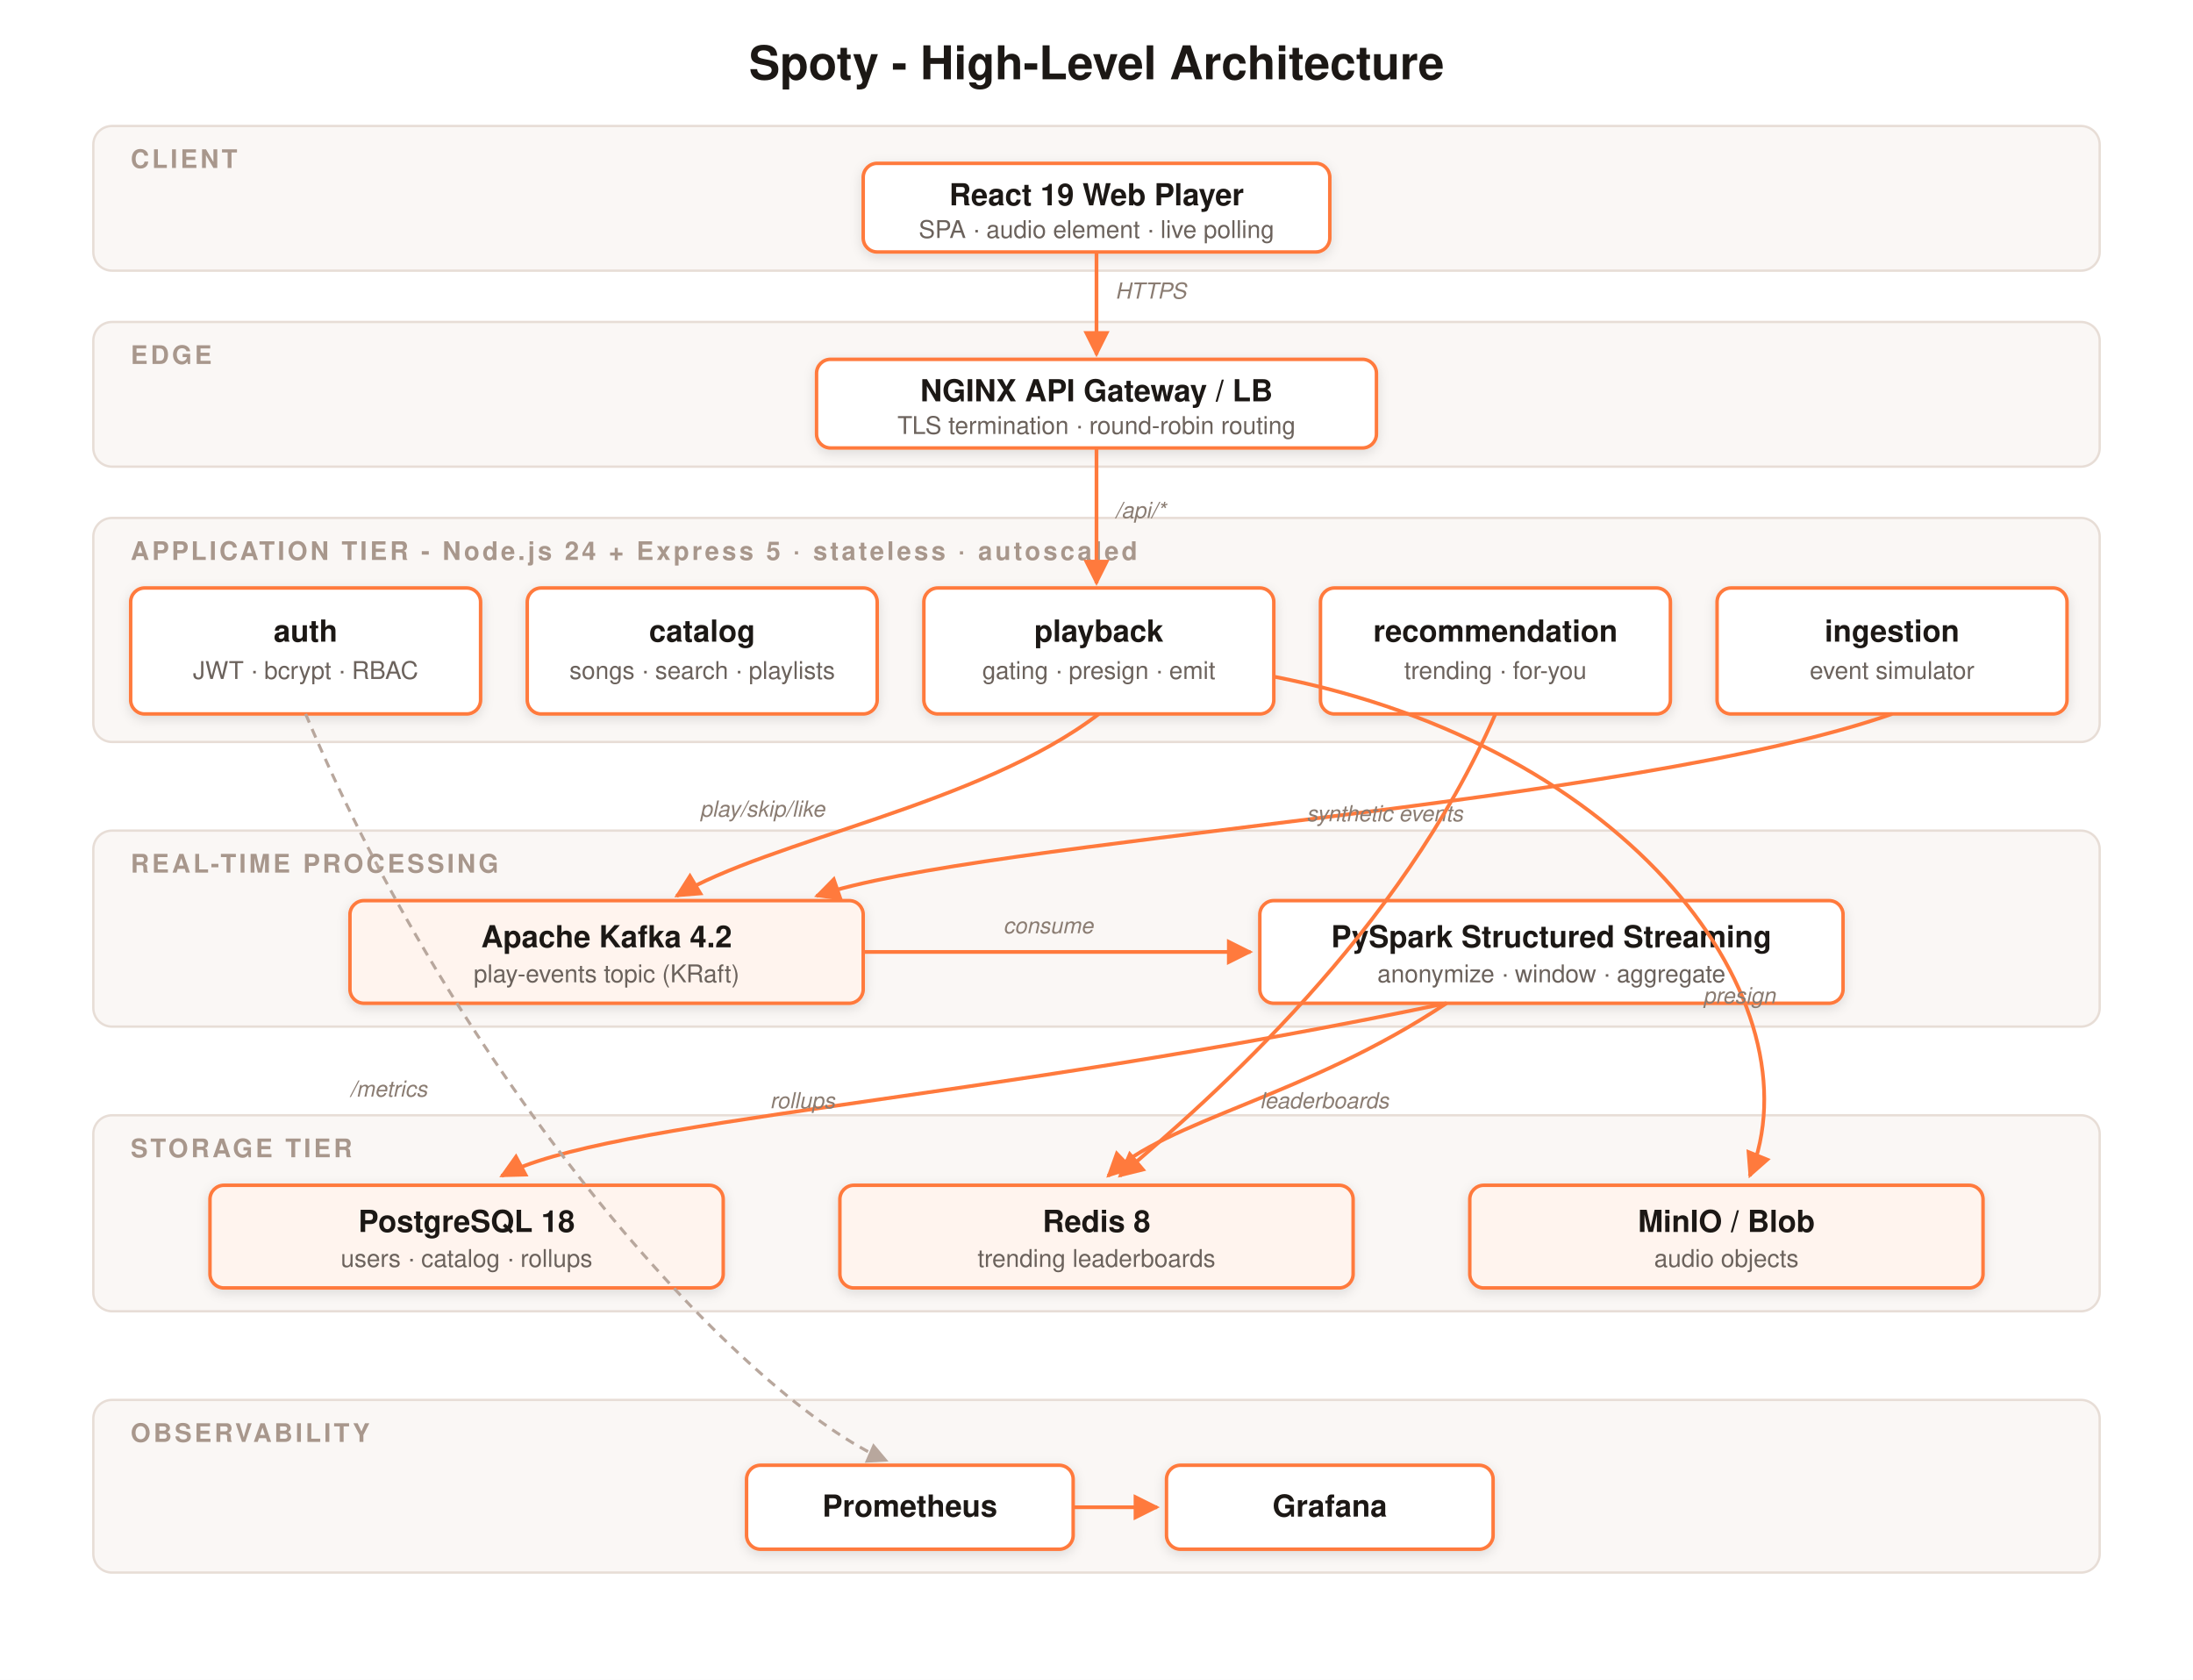
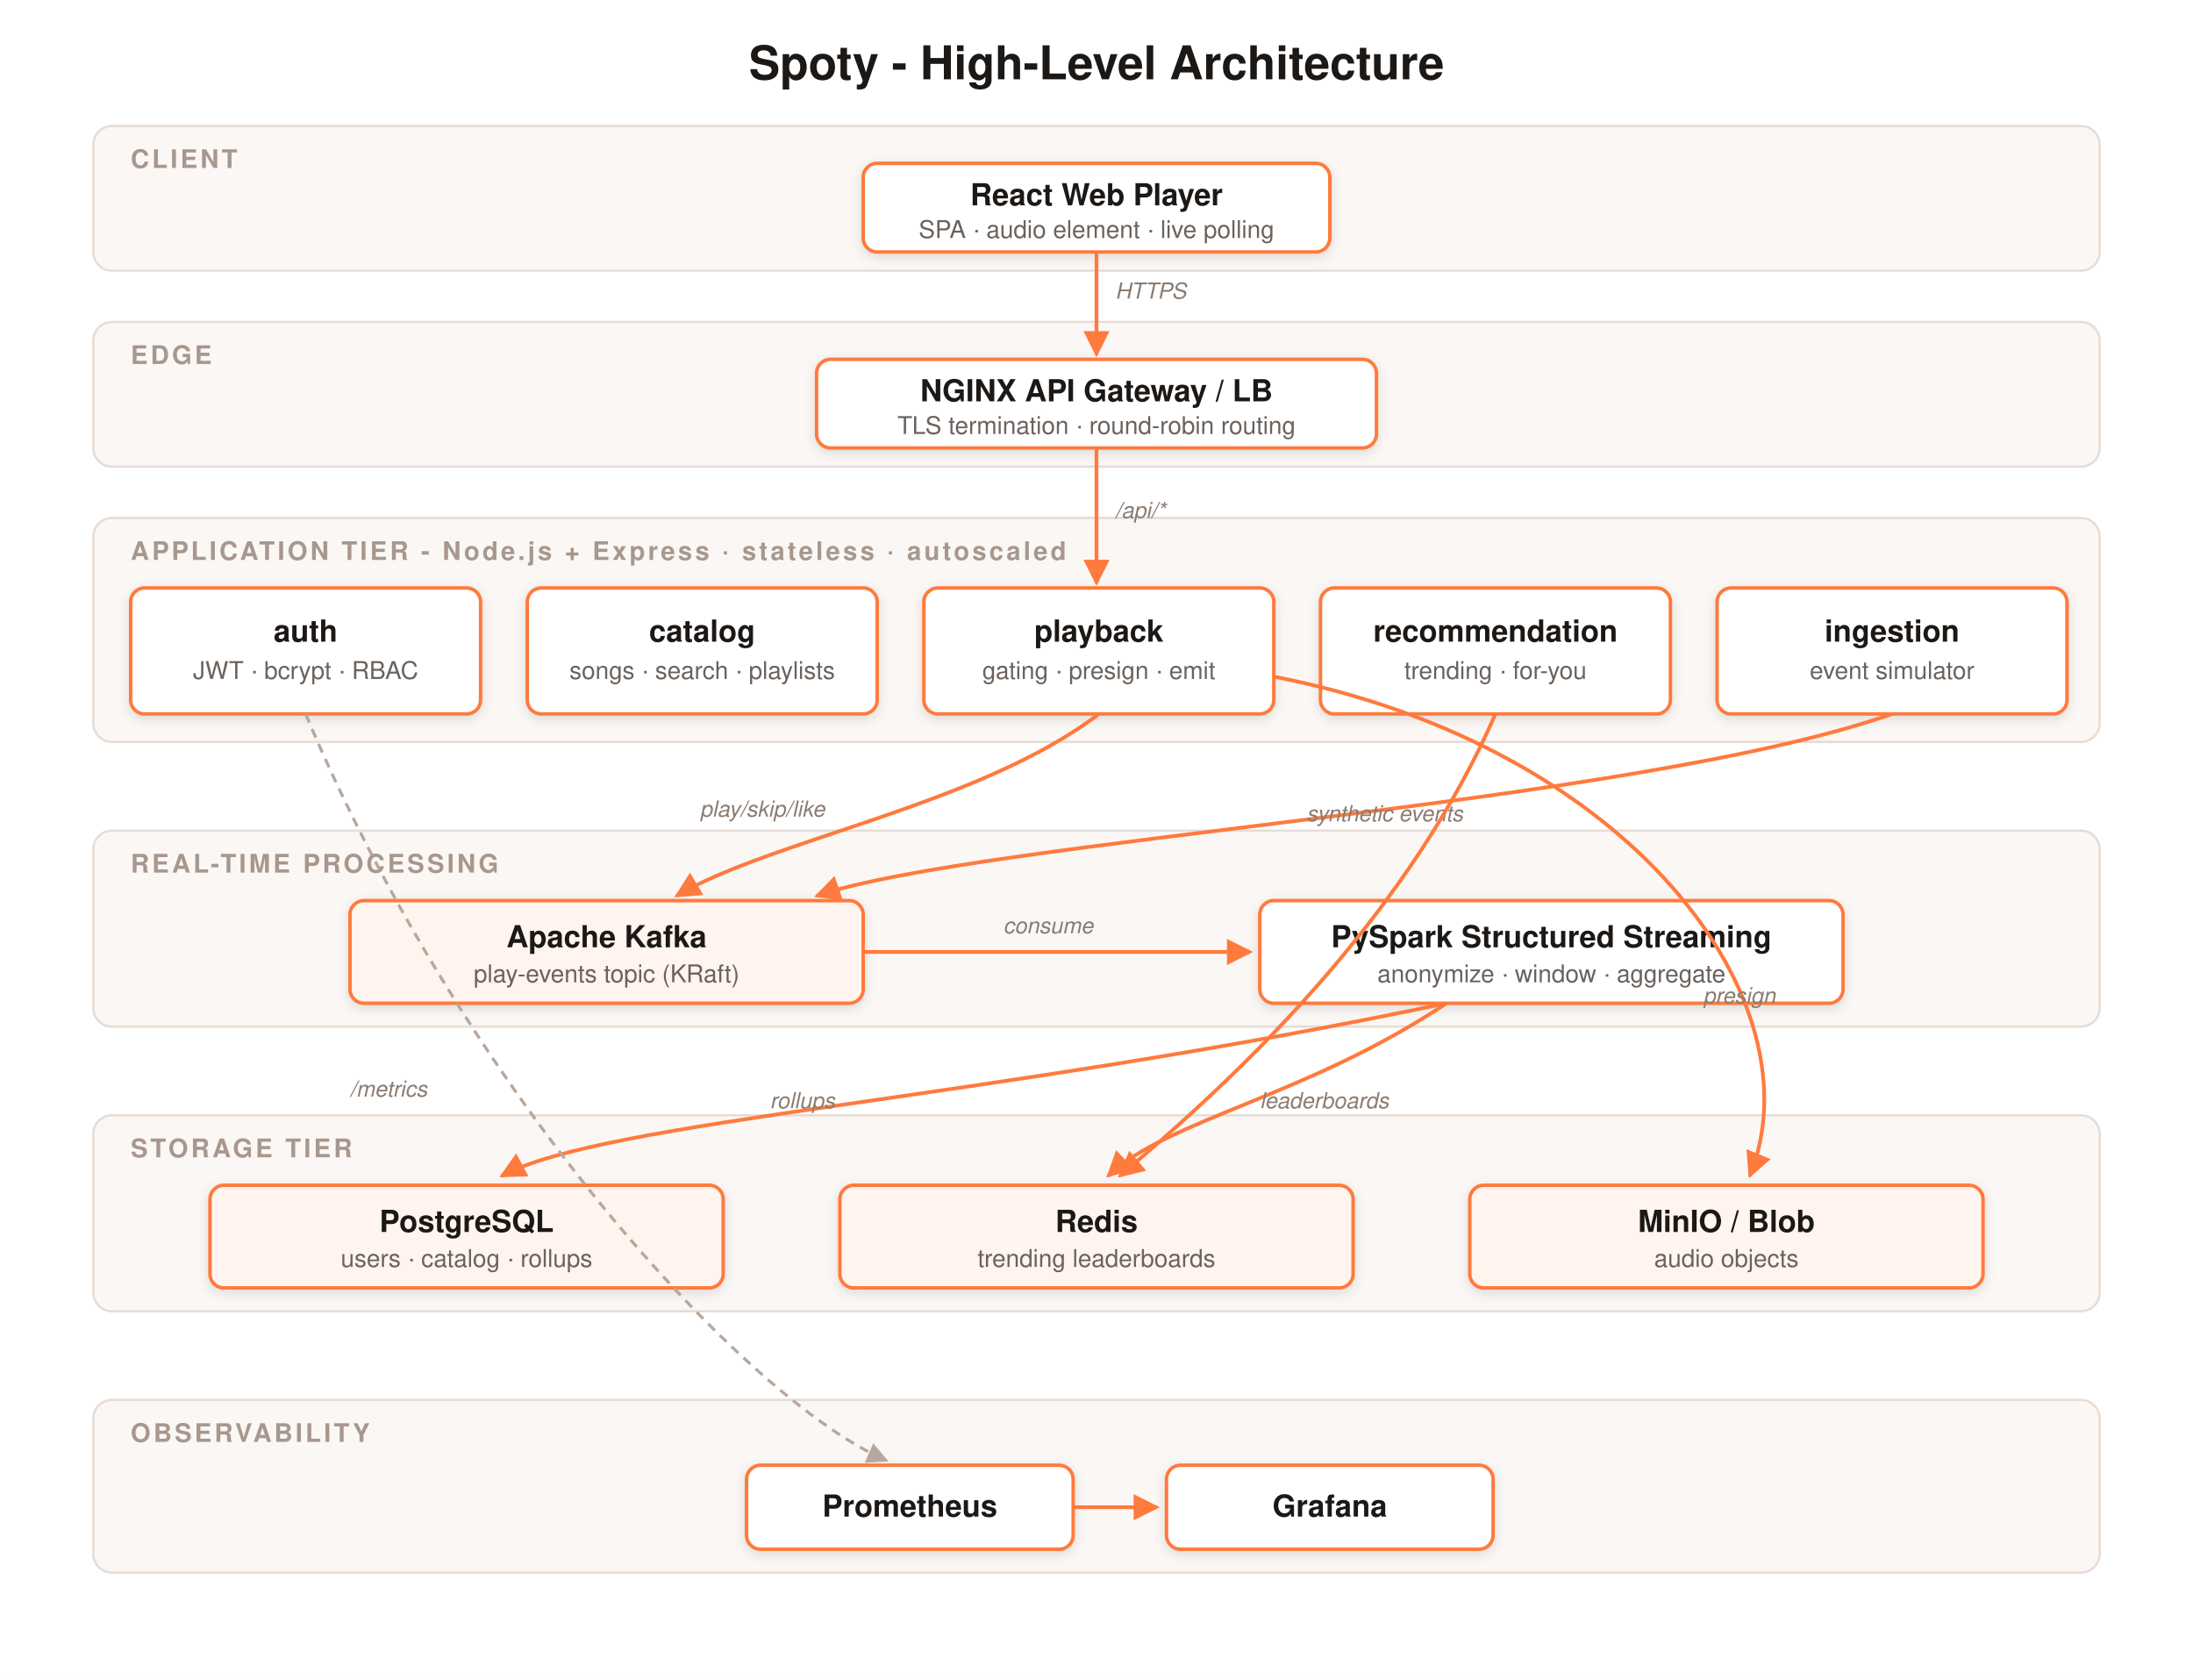
<svg xmlns="http://www.w3.org/2000/svg" width="940" height="720" font-family="Segoe UI,Helvetica,Arial,sans-serif" viewBox="0 0 940 720">
  <defs>
    <marker id="arrow" viewBox="0 0 10 10" refX="9" refY="5" markerWidth="7" markerHeight="7" orient="auto-start-reverse">
      <path d="M0 0 L10 5 L0 10 z" fill="#ff7a3d" />
    </marker>
    <marker id="arrowg" viewBox="0 0 10 10" refX="9" refY="5" markerWidth="7" markerHeight="7" orient="auto-start-reverse">
      <path d="M0 0 L10 5 L0 10 z" fill="#b8a79d" />
    </marker>
    <filter id="shadow" x="-20%" y="-20%" width="140%" height="140%">
      <feDropShadow dx="0" dy="1.5" stdDeviation="2.5" flood-color="#1c1815" flood-opacity="0.12" />
    </filter>
    <style>
      .band   { fill:#faf7f5; stroke:#e7ddd6; stroke-width:1; }
      .blabel { fill:#a8978c; font-size:11px; font-weight:700; letter-spacing:1.2px; }
      .svc    { fill:#ffffff; stroke:#ff7a3d; stroke-width:1.5; }
      .ds     { fill:#fff4ee; stroke:#ff7a3d; stroke-width:1.5; }
      .edge   { fill:#1c1815; }
      .name   { fill:#1c1815; font-size:13px; font-weight:700; }
      .sub    { fill:#6b625c; font-size:10.5px; }
      .flow   { stroke:#ff7a3d; stroke-width:1.6; fill:none; }
      .metric { stroke:#b8a79d; stroke-width:1.3; stroke-dasharray:4 3; fill:none; }
      .elabel { fill:#8a7c72; font-size:9.5px; font-style:italic; }
    </style>
  </defs>
  <rect width="940" height="720" fill="#ffffff" />
  <text x="470" y="34" text-anchor="middle" font-size="20" font-weight="700" class="edge">Spoty - High-Level Architecture</text>
  <rect class="band" x="40" y="54" width="860" height="62" rx="8" />
  <text class="blabel" x="56" y="72">CLIENT</text>
  <g filter="url(#shadow)">
    <rect class="svc" x="370" y="70" width="200" height="38" rx="6" />
  </g>
-   <text class="name" x="470" y="88" text-anchor="middle">React 19 Web Player</text>
+   <text class="name" x="470" y="88" text-anchor="middle">React Web Player</text>
  <text class="sub" x="470" y="102" text-anchor="middle">SPA · audio element · live polling</text>
  <rect class="band" x="40" y="138" width="860" height="62" rx="8" />
  <text class="blabel" x="56" y="156">EDGE</text>
  <g filter="url(#shadow)">
    <rect class="svc" x="350" y="154" width="240" height="38" rx="6" />
  </g>
  <text class="name" x="470" y="172" text-anchor="middle">NGINX API Gateway / LB</text>
  <text class="sub" x="470" y="186" text-anchor="middle">TLS termination · round-robin routing</text>
  <rect class="band" x="40" y="222" width="860" height="96" rx="8" />
-   <text class="blabel" x="56" y="240">APPLICATION TIER - Node.js 24 + Express 5 · stateless · autoscaled</text>
+   <text class="blabel" x="56" y="240">APPLICATION TIER - Node.js + Express · stateless · autoscaled</text>
  <g filter="url(#shadow)">
    <rect class="svc" x="56" y="252" width="150" height="54" rx="6" />
    <rect class="svc" x="226" y="252" width="150" height="54" rx="6" />
    <rect class="svc" x="396" y="252" width="150" height="54" rx="6" />
    <rect class="svc" x="566" y="252" width="150" height="54" rx="6" />
    <rect class="svc" x="736" y="252" width="150" height="54" rx="6" />
  </g>
  <text class="name" x="131" y="275" text-anchor="middle">auth</text>
  <text class="sub" x="131" y="291" text-anchor="middle">JWT · bcrypt · RBAC</text>
  <text class="name" x="301" y="275" text-anchor="middle">catalog</text>
  <text class="sub" x="301" y="291" text-anchor="middle">songs · search · playlists</text>
  <text class="name" x="471" y="275" text-anchor="middle">playback</text>
  <text class="sub" x="471" y="291" text-anchor="middle">gating · presign · emit</text>
  <text class="name" x="641" y="275" text-anchor="middle">recommendation</text>
  <text class="sub" x="641" y="291" text-anchor="middle">trending · for-you</text>
  <text class="name" x="811" y="275" text-anchor="middle">ingestion</text>
  <text class="sub" x="811" y="291" text-anchor="middle">event simulator</text>
  <rect class="band" x="40" y="356" width="860" height="84" rx="8" />
  <text class="blabel" x="56" y="374">REAL-TIME PROCESSING</text>
  <g filter="url(#shadow)">
    <rect class="ds" x="150" y="386" width="220" height="44" rx="6" />
    <rect class="svc" x="540" y="386" width="250" height="44" rx="6" />
  </g>
-   <text class="name" x="260" y="406" text-anchor="middle">Apache Kafka 4.2</text>
+   <text class="name" x="260" y="406" text-anchor="middle">Apache Kafka</text>
  <text class="sub" x="260" y="421" text-anchor="middle">play-events topic (KRaft)</text>
  <text class="name" x="665" y="406" text-anchor="middle">PySpark Structured Streaming</text>
  <text class="sub" x="665" y="421" text-anchor="middle">anonymize · window · aggregate</text>
  <rect class="band" x="40" y="478" width="860" height="84" rx="8" />
  <text class="blabel" x="56" y="496">STORAGE TIER</text>
  <g filter="url(#shadow)">
    <rect class="ds" x="90" y="508" width="220" height="44" rx="6" />
    <rect class="ds" x="360" y="508" width="220" height="44" rx="6" />
    <rect class="ds" x="630" y="508" width="220" height="44" rx="6" />
  </g>
-   <text class="name" x="200" y="528" text-anchor="middle">PostgreSQL 18</text>
+   <text class="name" x="200" y="528" text-anchor="middle">PostgreSQL</text>
  <text class="sub" x="200" y="543" text-anchor="middle">users · catalog · rollups</text>
-   <text class="name" x="470" y="528" text-anchor="middle">Redis 8</text>
+   <text class="name" x="470" y="528" text-anchor="middle">Redis</text>
  <text class="sub" x="470" y="543" text-anchor="middle">trending leaderboards</text>
  <text class="name" x="740" y="528" text-anchor="middle">MinIO / Blob</text>
  <text class="sub" x="740" y="543" text-anchor="middle">audio objects</text>
  <rect class="band" x="40" y="600" width="860" height="74" rx="8" />
  <text class="blabel" x="56" y="618">OBSERVABILITY</text>
  <g filter="url(#shadow)">
    <rect class="svc" x="320" y="628" width="140" height="36" rx="6" />
    <rect class="svc" x="500" y="628" width="140" height="36" rx="6" />
  </g>
  <text class="name" x="390" y="650" text-anchor="middle">Prometheus</text>
  <text class="name" x="570" y="650" text-anchor="middle">Grafana</text>
  <path class="flow" d="M470 108 L470 152" marker-end="url(#arrow)" />
  <text class="elabel" x="478" y="128">HTTPS</text>
  <path class="flow" d="M470 192 L470 250" marker-end="url(#arrow)" />
  <text class="elabel" x="478" y="222">/api/*</text>
  <path class="flow" d="M471 306 C 420 345, 330 360, 290 384" marker-end="url(#arrow)" />
  <text class="elabel" x="300" y="350">play/skip/like</text>
  <path class="flow" d="M811 306 C 700 345, 420 360, 350 384" marker-end="url(#arrow)" />
  <text class="elabel" x="560" y="352">synthetic events</text>
  <path class="flow" d="M370 408 L536 408" marker-end="url(#arrow)" />
  <text class="elabel" x="430" y="400">consume</text>
  <path class="flow" d="M620 430 C 560 470, 500 480, 475 504" marker-end="url(#arrow)" />
  <text class="elabel" x="540" y="475">leaderboards</text>
  <path class="flow" d="M620 430 C 420 472, 260 480, 215 504" marker-end="url(#arrow)" />
  <text class="elabel" x="330" y="475">rollups</text>
  <path class="flow" d="M546 290 C 700 320, 780 430, 750 504" marker-end="url(#arrow)" />
  <text class="elabel" x="730" y="430">presign</text>
  <path class="flow" d="M641 306 C 600 400, 520 470, 480 504" marker-end="url(#arrow)" />
  <path class="metric" d="M131 306 C 200 470, 320 600, 380 626" marker-end="url(#arrowg)" />
  <text class="elabel" x="150" y="470">/metrics</text>
  <path class="flow" d="M460 646 L496 646" marker-end="url(#arrow)" />
</svg>
